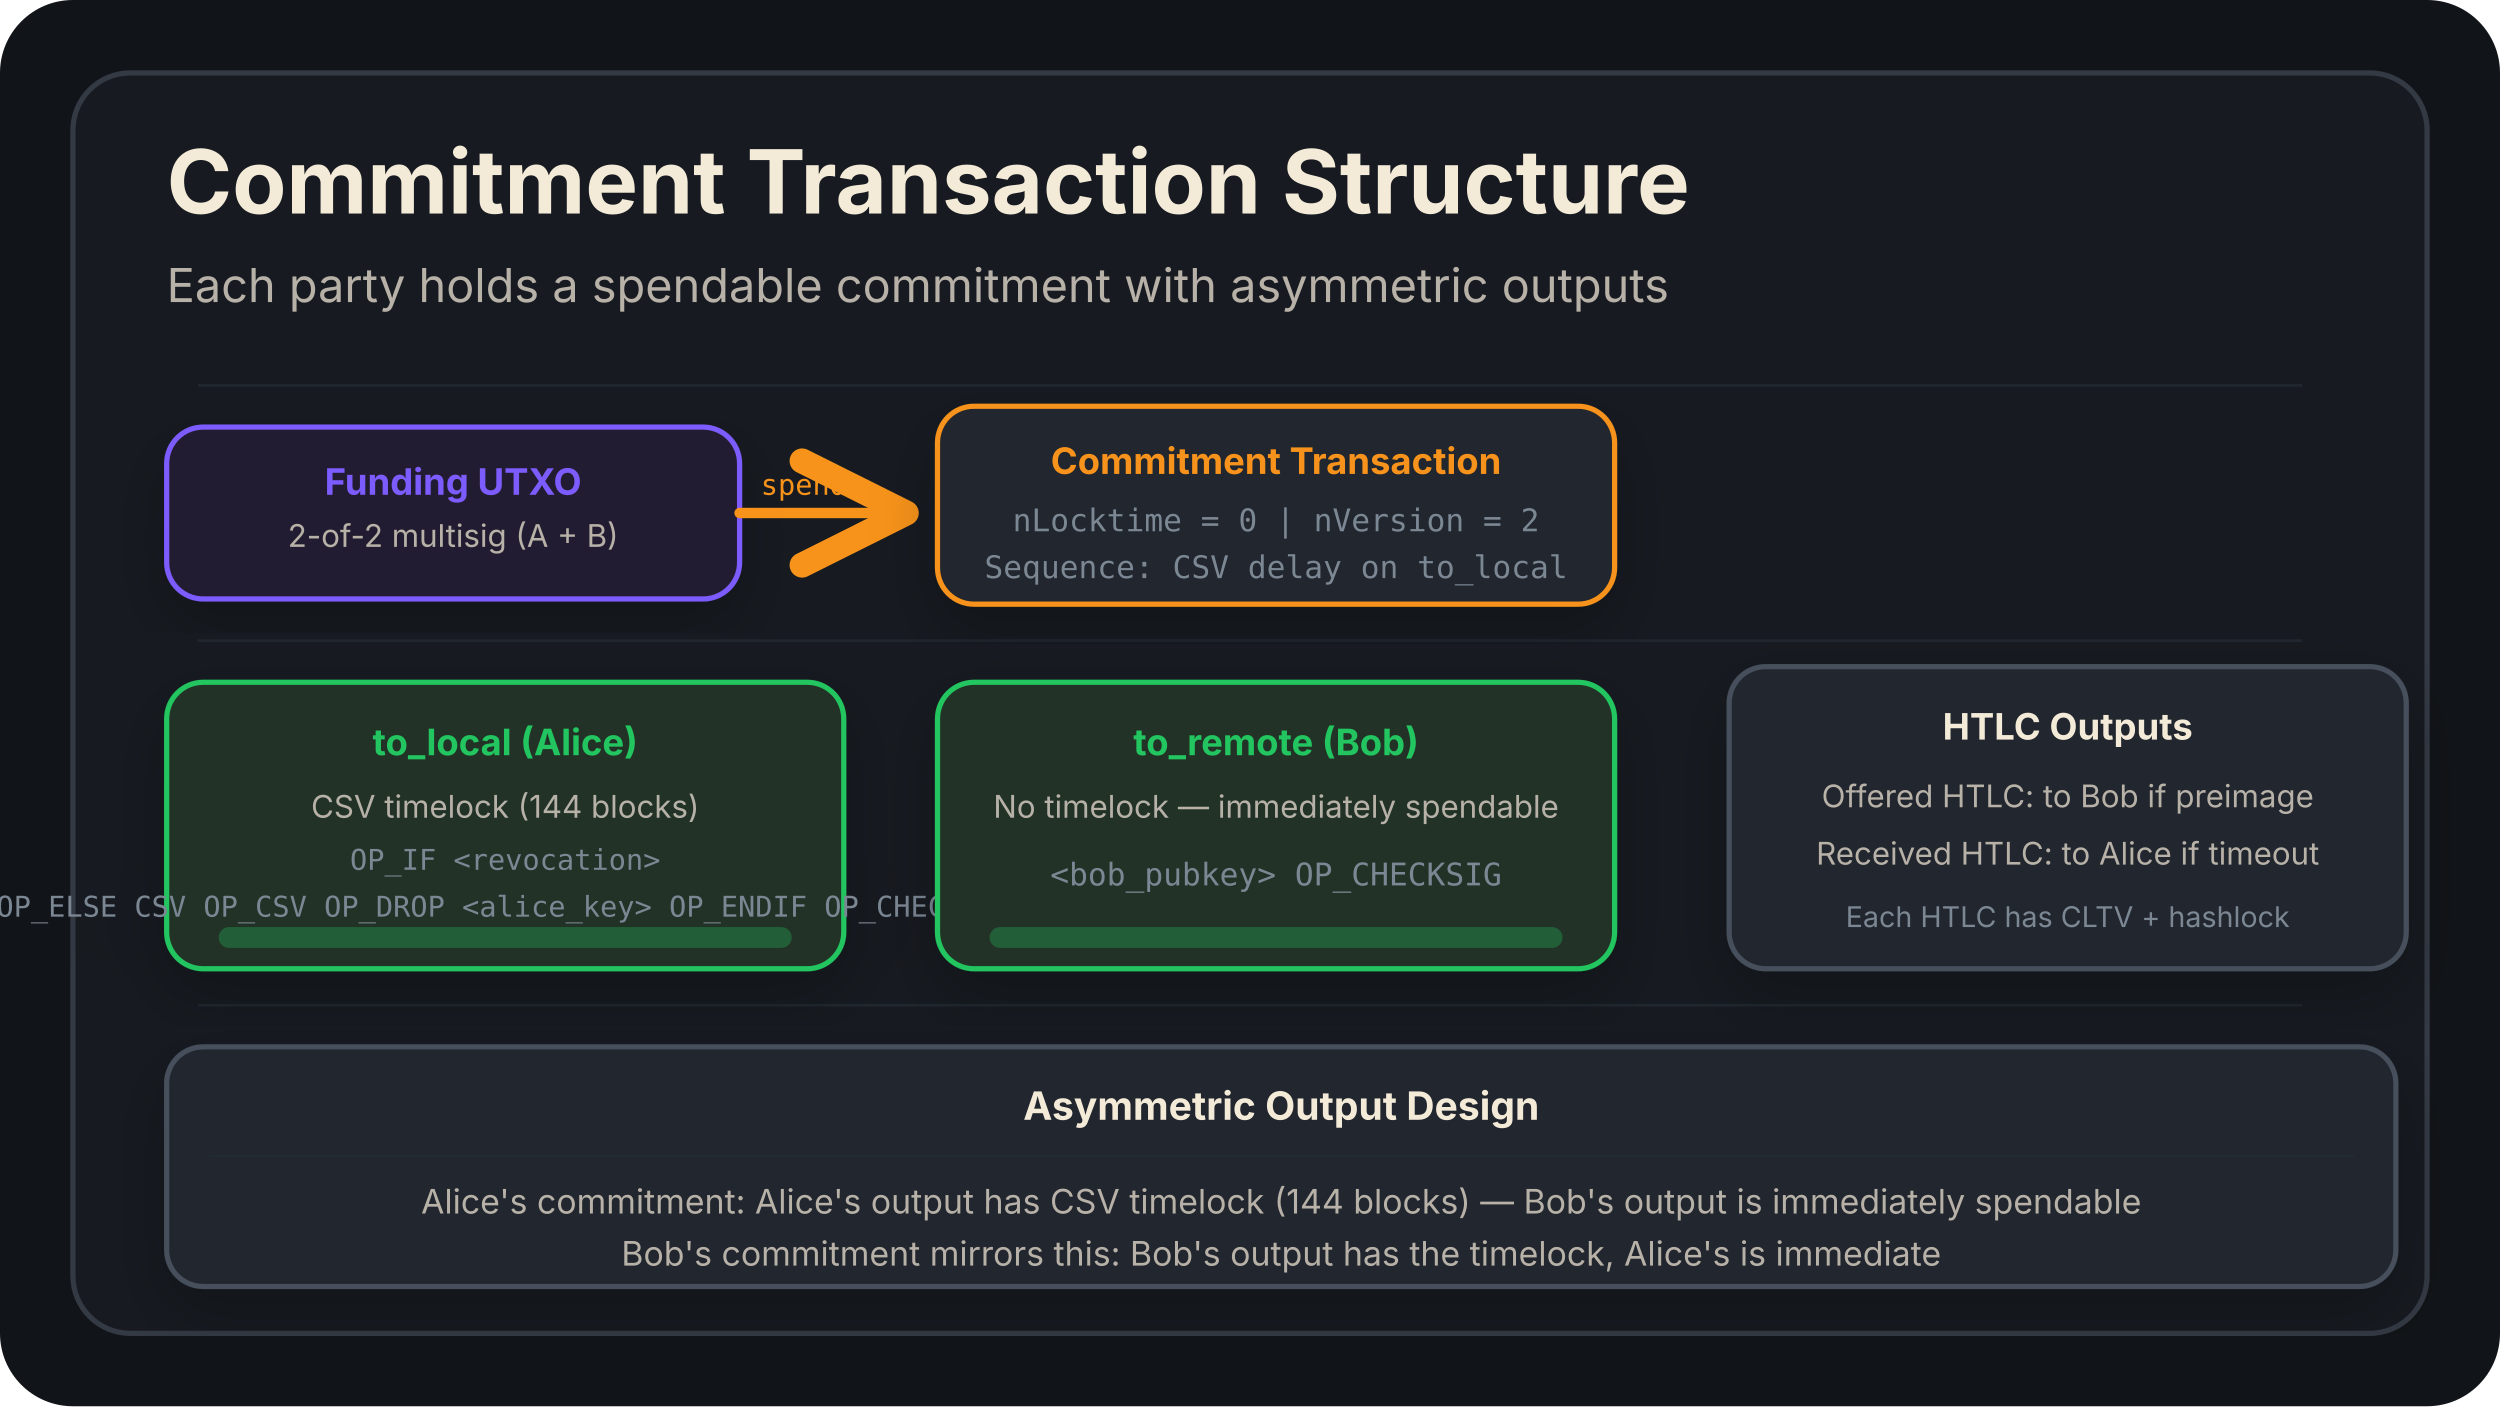
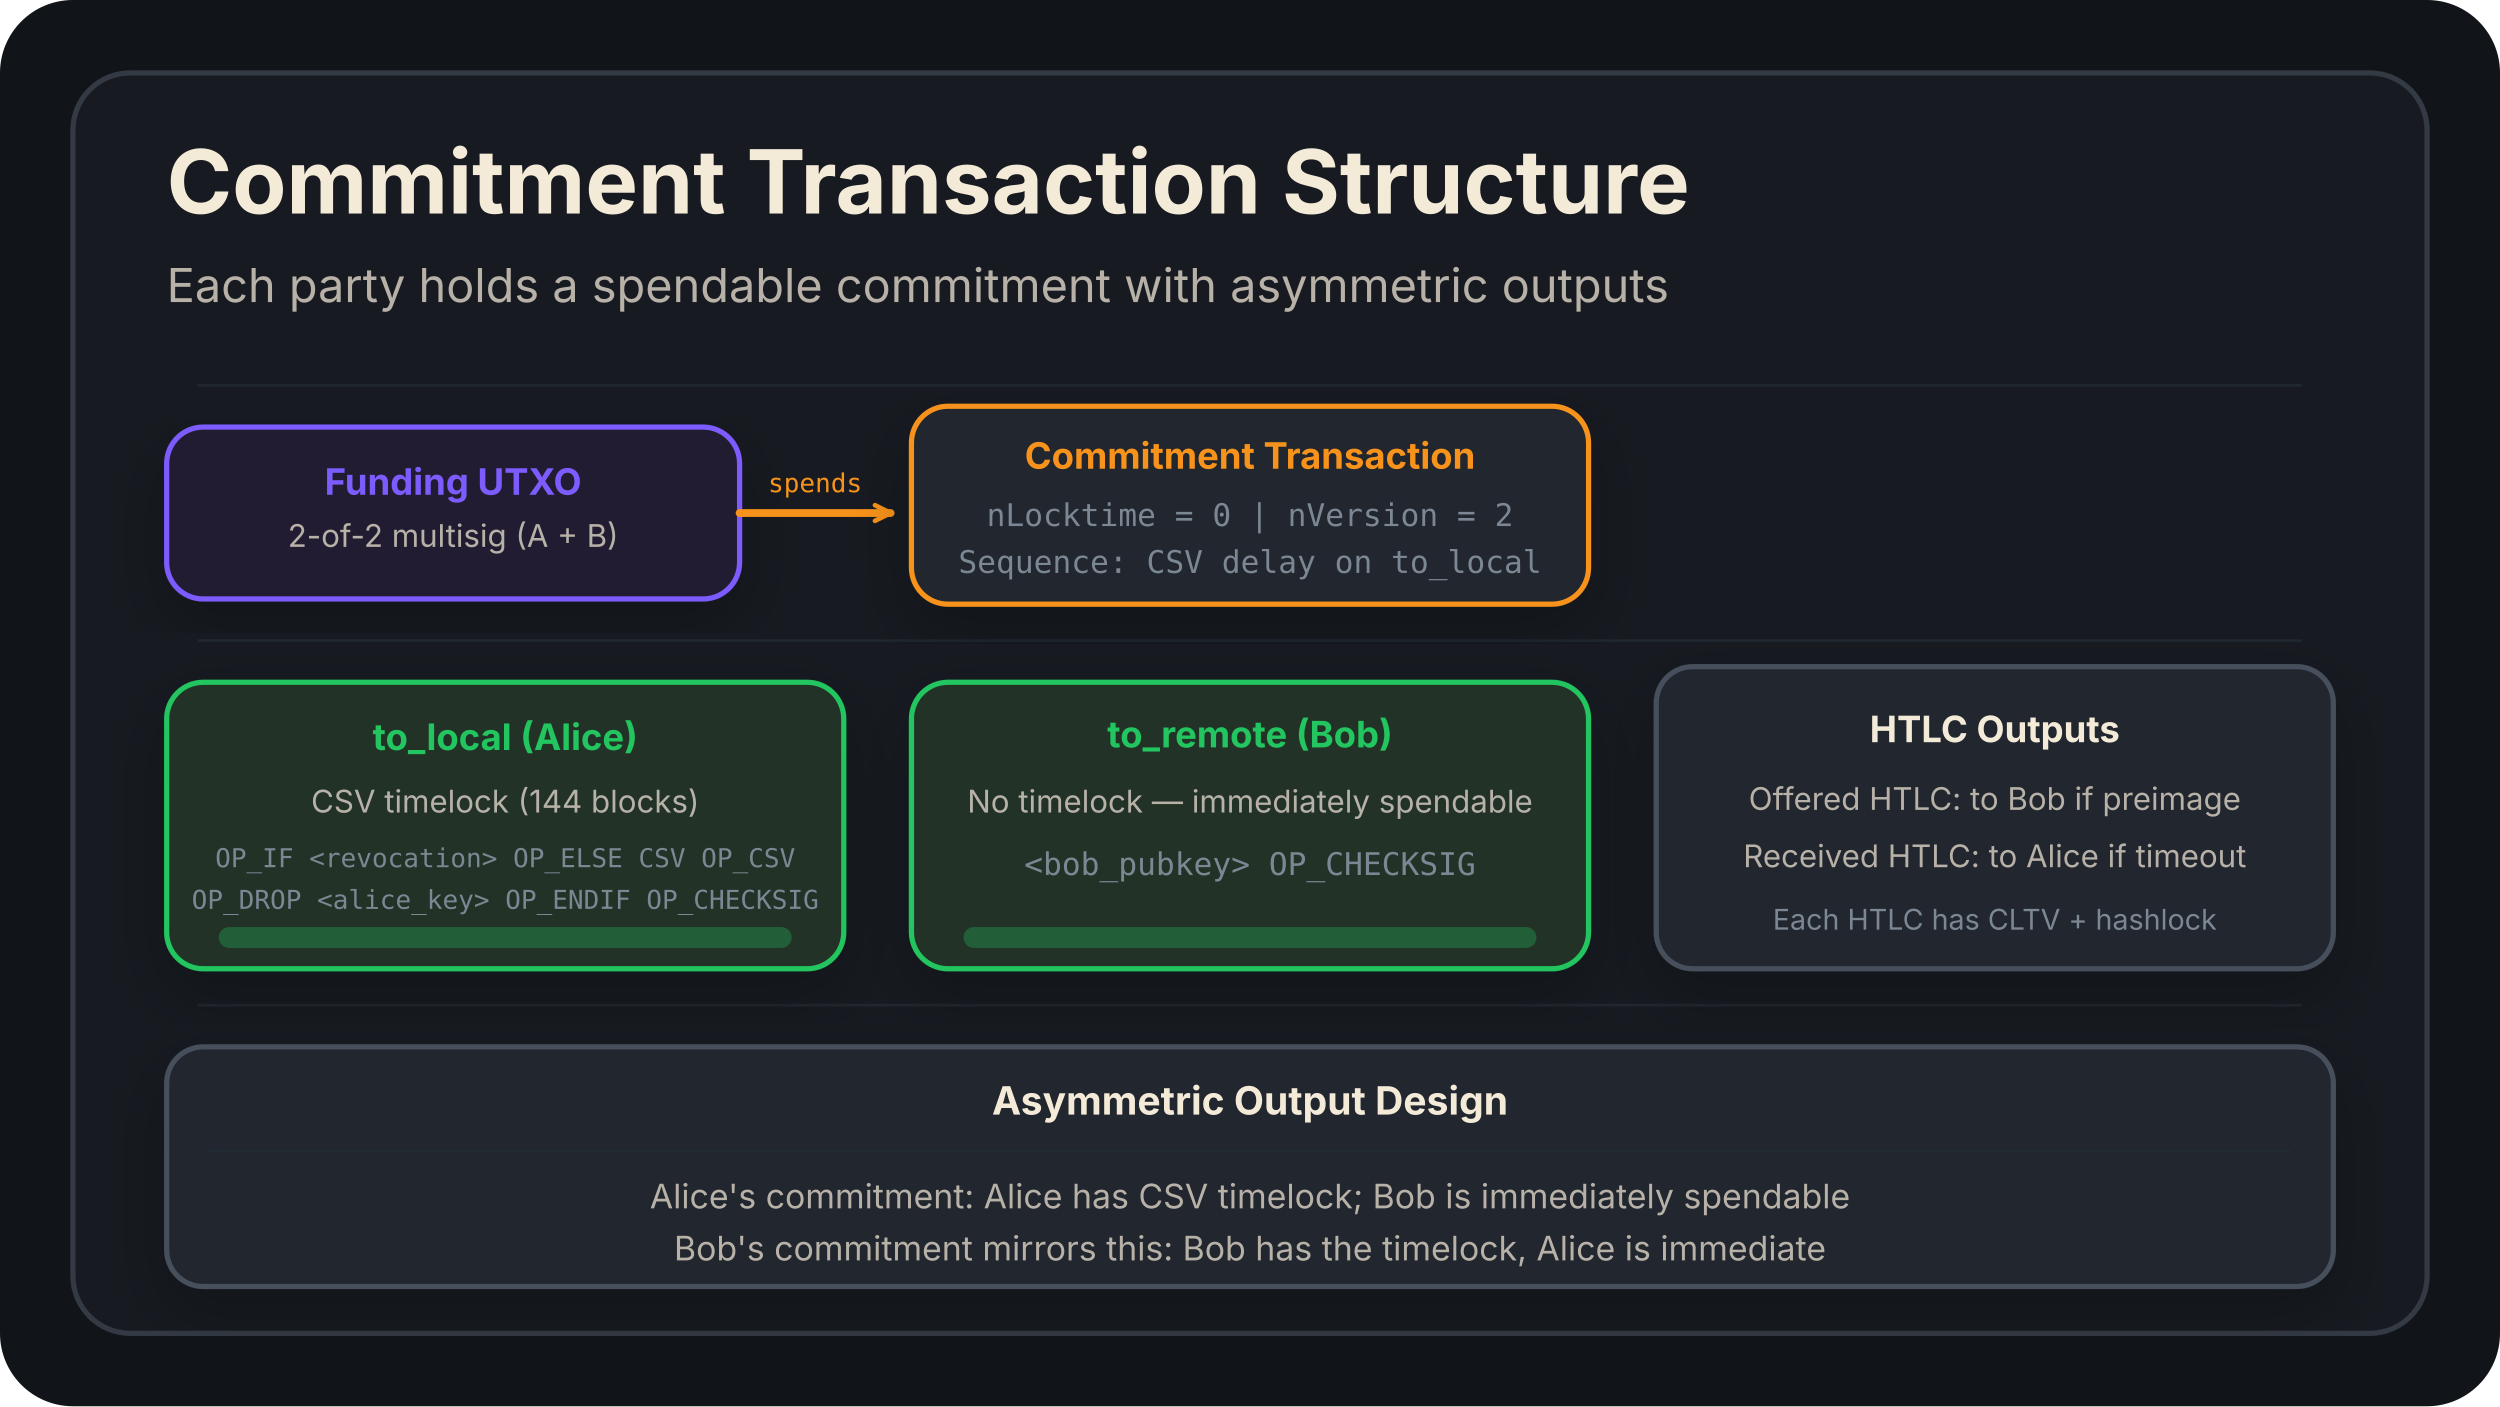
<svg xmlns="http://www.w3.org/2000/svg" width="960" height="540" viewBox="0 0 960 540" fill="none" role="img" aria-labelledby="title desc">
  <defs>
-     <marker id="arrow-orange" markerWidth="14" markerHeight="14" refX="10" refY="7" orient="auto">
-       <path d="M2 2L12 7L2 12" fill="none" stroke="#F7931A" stroke-width="2.4" stroke-linecap="round" stroke-linejoin="round" />
+     <marker id="arrow-orange" markerWidth="10" markerHeight="10" refX="8" refY="5" orient="auto" markerUnits="userSpaceOnUse">
+       <path d="M2 2L8 5L2 8" fill="none" stroke="#F7931A" stroke-width="1.8" stroke-linecap="round" stroke-linejoin="round" />
    </marker>
-     <marker id="arrow-muted" markerWidth="14" markerHeight="14" refX="10" refY="7" orient="auto">
-       <path d="M2 2L12 7L2 12" fill="none" stroke="#7C8794" stroke-width="2.4" stroke-linecap="round" stroke-linejoin="round" />
+     <marker id="arrow-muted" markerWidth="10" markerHeight="10" refX="8" refY="5" orient="auto" markerUnits="userSpaceOnUse">
+       <path d="M2 2L8 5L2 8" fill="none" stroke="#7C8794" stroke-width="1.8" stroke-linecap="round" stroke-linejoin="round" />
    </marker>
-     <marker id="arrow-green" markerWidth="14" markerHeight="14" refX="10" refY="7" orient="auto">
-       <path d="M2 2L12 7L2 12" fill="none" stroke="#22C55E" stroke-width="2.4" stroke-linecap="round" stroke-linejoin="round" />
+     <marker id="arrow-green" markerWidth="10" markerHeight="10" refX="8" refY="5" orient="auto" markerUnits="userSpaceOnUse">
+       <path d="M2 2L8 5L2 8" fill="none" stroke="#22C55E" stroke-width="1.8" stroke-linecap="round" stroke-linejoin="round" />
    </marker>
    <filter id="soft" x="-20%" y="-20%" width="140%" height="140%">
      <feDropShadow dx="0" dy="10" stdDeviation="12" flood-color="#000000" flood-opacity="0.24" />
    </filter>
  </defs>
  <rect width="960" height="540" rx="28" fill="#111418" />
  <rect x="28" y="28" width="904" height="484" rx="22" fill="#171B21" stroke="#343A44" stroke-width="2" />
  <text x="64" y="82" fill="#F4EAD8" font-family="Inter, Arial, sans-serif" font-size="34" font-weight="700">Commitment Transaction Structure</text>
  <text x="64" y="116" fill="#B7B1A8" font-family="Inter, Arial, sans-serif" font-size="18">Each party holds a spendable commitment with asymmetric outputs</text>
  <g stroke="#28313B" stroke-width="1" opacity="0.55">
    <path d="M76 148H884" />
    <path d="M76 246H884" />
    <path d="M76 386H884" />
  </g>
  <g filter="url(#soft)">
    <rect x="64" y="164" width="220" height="66" rx="14" fill="#241E31" stroke="#7C5CFF" stroke-width="2" />
    <text x="174" y="190" text-anchor="middle" fill="#7C5CFF" font-family="Inter, Arial, sans-serif" font-size="14" font-weight="700">Funding UTXO</text>
    <text x="174" y="210" text-anchor="middle" fill="#B7B1A8" font-family="Inter, Arial, sans-serif" font-size="12">2-of-2 multisig (A + B)</text>
  </g>
-   <path d="M284 197L340 197" stroke="#F7931A" stroke-width="4" stroke-linecap="round" marker-end="url(#arrow-orange)" />
-   <text x="312" y="190" text-anchor="middle" fill="#F7931A" font-family="JetBrains Mono, monospace" font-size="11">spends</text>
+   <path d="M284 197L342 197" stroke="#F7931A" stroke-width="3" stroke-linecap="round" marker-end="url(#arrow-orange)" />
+   <text x="313" y="189" text-anchor="middle" fill="#F7931A" font-family="JetBrains Mono, monospace" font-size="10">spends</text>
  <g filter="url(#soft)">
-     <rect x="360" y="156" width="260" height="76" rx="14" fill="#20252D" stroke="#F7931A" stroke-width="2" />
-     <text x="490" y="182" text-anchor="middle" fill="#F7931A" font-family="Inter, Arial, sans-serif" font-size="14" font-weight="700">Commitment Transaction</text>
-     <text x="490" y="204" text-anchor="middle" fill="#7C8794" font-family="JetBrains Mono, monospace" font-size="12">nLocktime = 0 | nVersion = 2</text>
-     <text x="490" y="222" text-anchor="middle" fill="#7C8794" font-family="JetBrains Mono, monospace" font-size="12">Sequence: CSV delay on to_local</text>
+     <rect x="350" y="156" width="260" height="76" rx="14" fill="#20252D" stroke="#F7931A" stroke-width="2" />
+     <text x="480" y="180" text-anchor="middle" fill="#F7931A" font-family="Inter, Arial, sans-serif" font-size="14" font-weight="700">Commitment Transaction</text>
+     <text x="480" y="202" text-anchor="middle" fill="#7C8794" font-family="JetBrains Mono, monospace" font-size="12">nLocktime = 0 | nVersion = 2</text>
+     <text x="480" y="220" text-anchor="middle" fill="#7C8794" font-family="JetBrains Mono, monospace" font-size="12">Sequence: CSV delay on to_local</text>
  </g>
  <g filter="url(#soft)">
    <rect x="64" y="262" width="260" height="110" rx="14" fill="#203327" stroke="#22C55E" stroke-width="2" />
-     <text x="194" y="290" text-anchor="middle" fill="#22C55E" font-family="Inter, Arial, sans-serif" font-size="14" font-weight="700">to_local (Alice)</text>
-     <text x="194" y="314" text-anchor="middle" fill="#B7B1A8" font-family="Inter, Arial, sans-serif" font-size="12">CSV timelock (144 blocks)</text>
-     <text x="194" y="334" text-anchor="middle" fill="#7C8794" font-family="JetBrains Mono, monospace" font-size="11">OP_IF &lt;revocation&gt;</text>
-     <text x="194" y="352" text-anchor="middle" fill="#7C8794" font-family="JetBrains Mono, monospace" font-size="11">OP_ELSE CSV OP_CSV OP_DROP &lt;alice_key&gt; OP_ENDIF OP_CHECKSIG</text>
+     <text x="194" y="288" text-anchor="middle" fill="#22C55E" font-family="Inter, Arial, sans-serif" font-size="14" font-weight="700">to_local (Alice)</text>
+     <text x="194" y="312" text-anchor="middle" fill="#B7B1A8" font-family="Inter, Arial, sans-serif" font-size="12">CSV timelock (144 blocks)</text>
+     <text x="194" y="333" text-anchor="middle" fill="#7C8794" font-family="JetBrains Mono, monospace" font-size="10">OP_IF &lt;revocation&gt; OP_ELSE CSV OP_CSV</text>
+     <text x="194" y="349" text-anchor="middle" fill="#7C8794" font-family="JetBrains Mono, monospace" font-size="10">OP_DROP &lt;alice_key&gt; OP_ENDIF OP_CHECKSIG</text>
    <rect x="84" y="356" width="220" height="8" rx="4" fill="#22C55E" opacity="0.3" />
  </g>
  <g filter="url(#soft)">
-     <rect x="360" y="262" width="260" height="110" rx="14" fill="#203327" stroke="#22C55E" stroke-width="2" />
-     <text x="490" y="290" text-anchor="middle" fill="#22C55E" font-family="Inter, Arial, sans-serif" font-size="14" font-weight="700">to_remote (Bob)</text>
-     <text x="490" y="314" text-anchor="middle" fill="#B7B1A8" font-family="Inter, Arial, sans-serif" font-size="12">No timelock — immediately spendable</text>
-     <text x="490" y="340" text-anchor="middle" fill="#7C8794" font-family="JetBrains Mono, monospace" font-size="12">&lt;bob_pubkey&gt; OP_CHECKSIG</text>
-     <rect x="380" y="356" width="220" height="8" rx="4" fill="#22C55E" opacity="0.3" />
+     <rect x="350" y="262" width="260" height="110" rx="14" fill="#203327" stroke="#22C55E" stroke-width="2" />
+     <text x="480" y="287" text-anchor="middle" fill="#22C55E" font-family="Inter, Arial, sans-serif" font-size="14" font-weight="700">to_remote (Bob)</text>
+     <text x="480" y="312" text-anchor="middle" fill="#B7B1A8" font-family="Inter, Arial, sans-serif" font-size="12">No timelock — immediately spendable</text>
+     <text x="480" y="336" text-anchor="middle" fill="#7C8794" font-family="JetBrains Mono, monospace" font-size="12">&lt;bob_pubkey&gt; OP_CHECKSIG</text>
+     <rect x="370" y="356" width="220" height="8" rx="4" fill="#22C55E" opacity="0.3" />
  </g>
  <g filter="url(#soft)">
-     <rect x="664" y="256" width="260" height="116" rx="14" fill="#20252D" stroke="#46505C" stroke-width="2" />
-     <text x="794" y="284" text-anchor="middle" fill="#F4EAD8" font-family="Inter, Arial, sans-serif" font-size="14" font-weight="700">HTLC Outputs</text>
-     <text x="794" y="310" text-anchor="middle" fill="#B7B1A8" font-family="Inter, Arial, sans-serif" font-size="12">Offered HTLC: to Bob if preimage</text>
-     <text x="794" y="332" text-anchor="middle" fill="#B7B1A8" font-family="Inter, Arial, sans-serif" font-size="12">Received HTLC: to Alice if timeout</text>
-     <text x="794" y="356" text-anchor="middle" fill="#7C8794" font-family="Inter, Arial, sans-serif" font-size="11">Each HTLC has CLTV + hashlock</text>
+     <rect x="636" y="256" width="260" height="116" rx="14" fill="#20252D" stroke="#46505C" stroke-width="2" />
+     <text x="766" y="285" text-anchor="middle" fill="#F4EAD8" font-family="Inter, Arial, sans-serif" font-size="14" font-weight="700">HTLC Outputs</text>
+     <text x="766" y="311" text-anchor="middle" fill="#B7B1A8" font-family="Inter, Arial, sans-serif" font-size="12">Offered HTLC: to Bob if preimage</text>
+     <text x="766" y="333" text-anchor="middle" fill="#B7B1A8" font-family="Inter, Arial, sans-serif" font-size="12">Received HTLC: to Alice if timeout</text>
+     <text x="766" y="357" text-anchor="middle" fill="#7C8794" font-family="Inter, Arial, sans-serif" font-size="11">Each HTLC has CLTV + hashlock</text>
  </g>
  <g filter="url(#soft)">
-     <rect x="64" y="402" width="856" height="92" rx="14" fill="#20252D" stroke="#46505C" stroke-width="2" />
-     <text x="492" y="430" text-anchor="middle" fill="#F4EAD8" font-family="Inter, Arial, sans-serif" font-size="15" font-weight="700">Asymmetric Output Design</text>
+     <rect x="64" y="402" width="832" height="92" rx="14" fill="#20252D" stroke="#46505C" stroke-width="2" />
+     <text x="480" y="428" text-anchor="middle" fill="#F4EAD8" font-family="Inter, Arial, sans-serif" font-size="15" font-weight="700">Asymmetric Output Design</text>
    <g stroke="#28313B" stroke-width="1" opacity="0.4">
-       <path d="M80 444H904" />
+       <path d="M80 442H880" />
    </g>
-     <text x="492" y="466" text-anchor="middle" fill="#B7B1A8" font-family="Inter, Arial, sans-serif" font-size="13">Alice's commitment: Alice's output has CSV timelock (144 blocks) — Bob's output is immediately spendable</text>
-     <text x="492" y="486" text-anchor="middle" fill="#B7B1A8" font-family="Inter, Arial, sans-serif" font-size="13">Bob's commitment mirrors this: Bob's output has the timelock, Alice's is immediate</text>
+     <text x="480" y="464" text-anchor="middle" fill="#B7B1A8" font-family="Inter, Arial, sans-serif" font-size="13">Alice's commitment: Alice has CSV timelock; Bob is immediately spendable</text>
+     <text x="480" y="484" text-anchor="middle" fill="#B7B1A8" font-family="Inter, Arial, sans-serif" font-size="13">Bob's commitment mirrors this: Bob has the timelock, Alice is immediate</text>
  </g>
</svg>
